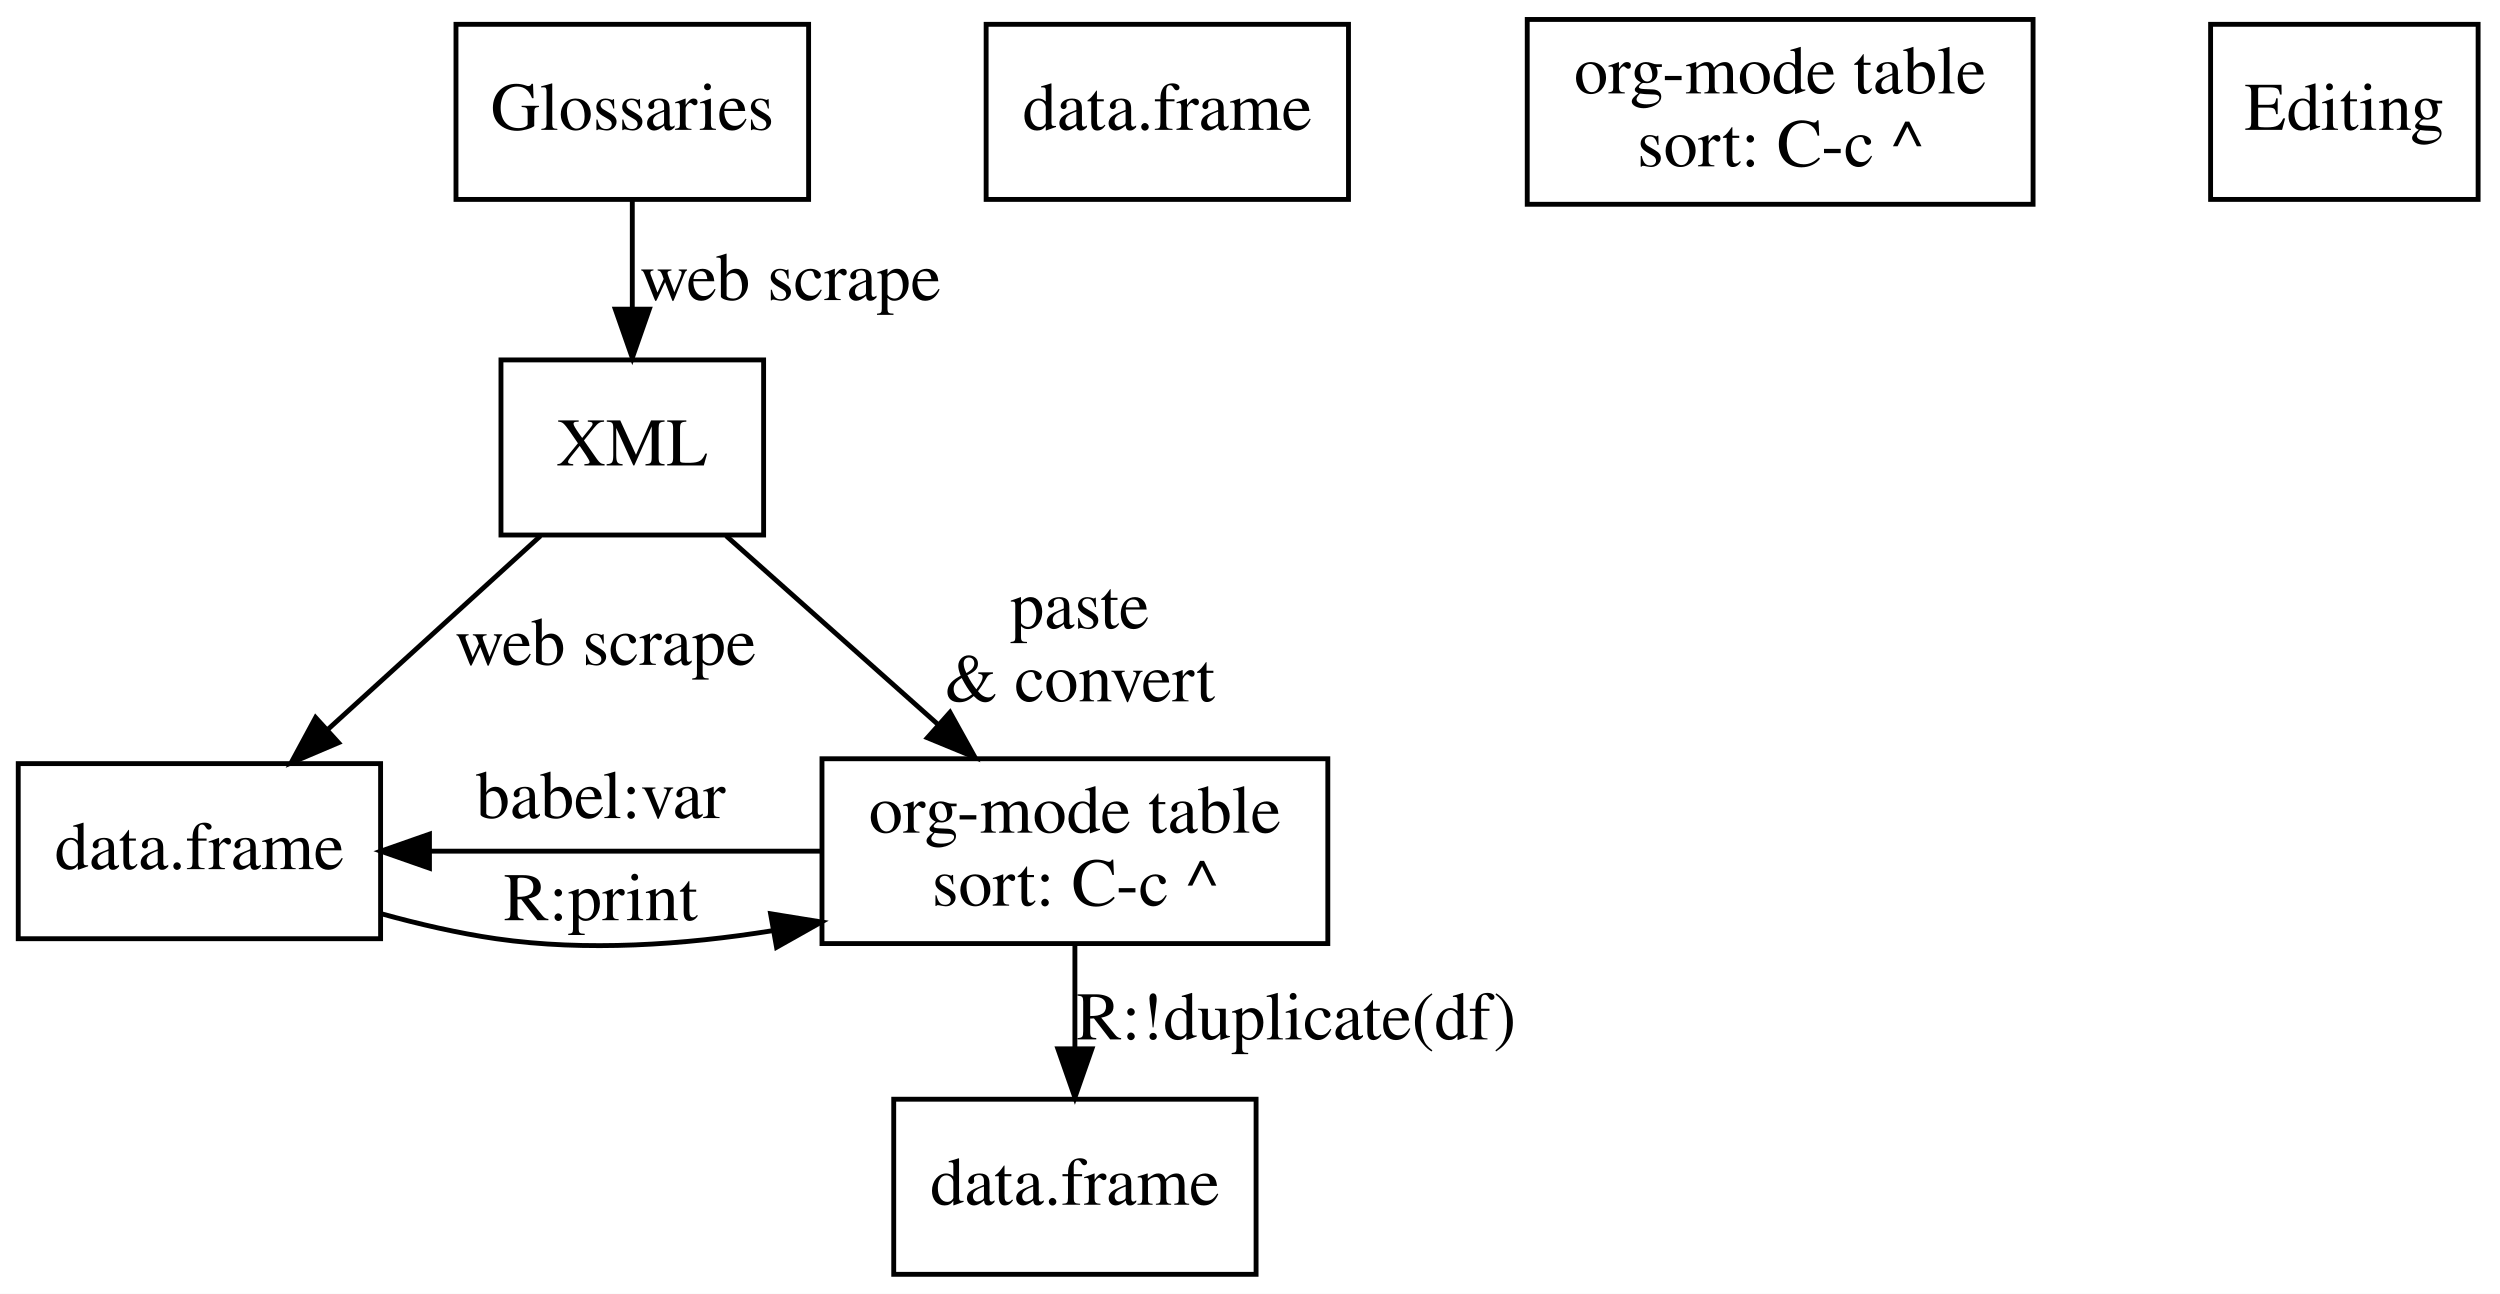
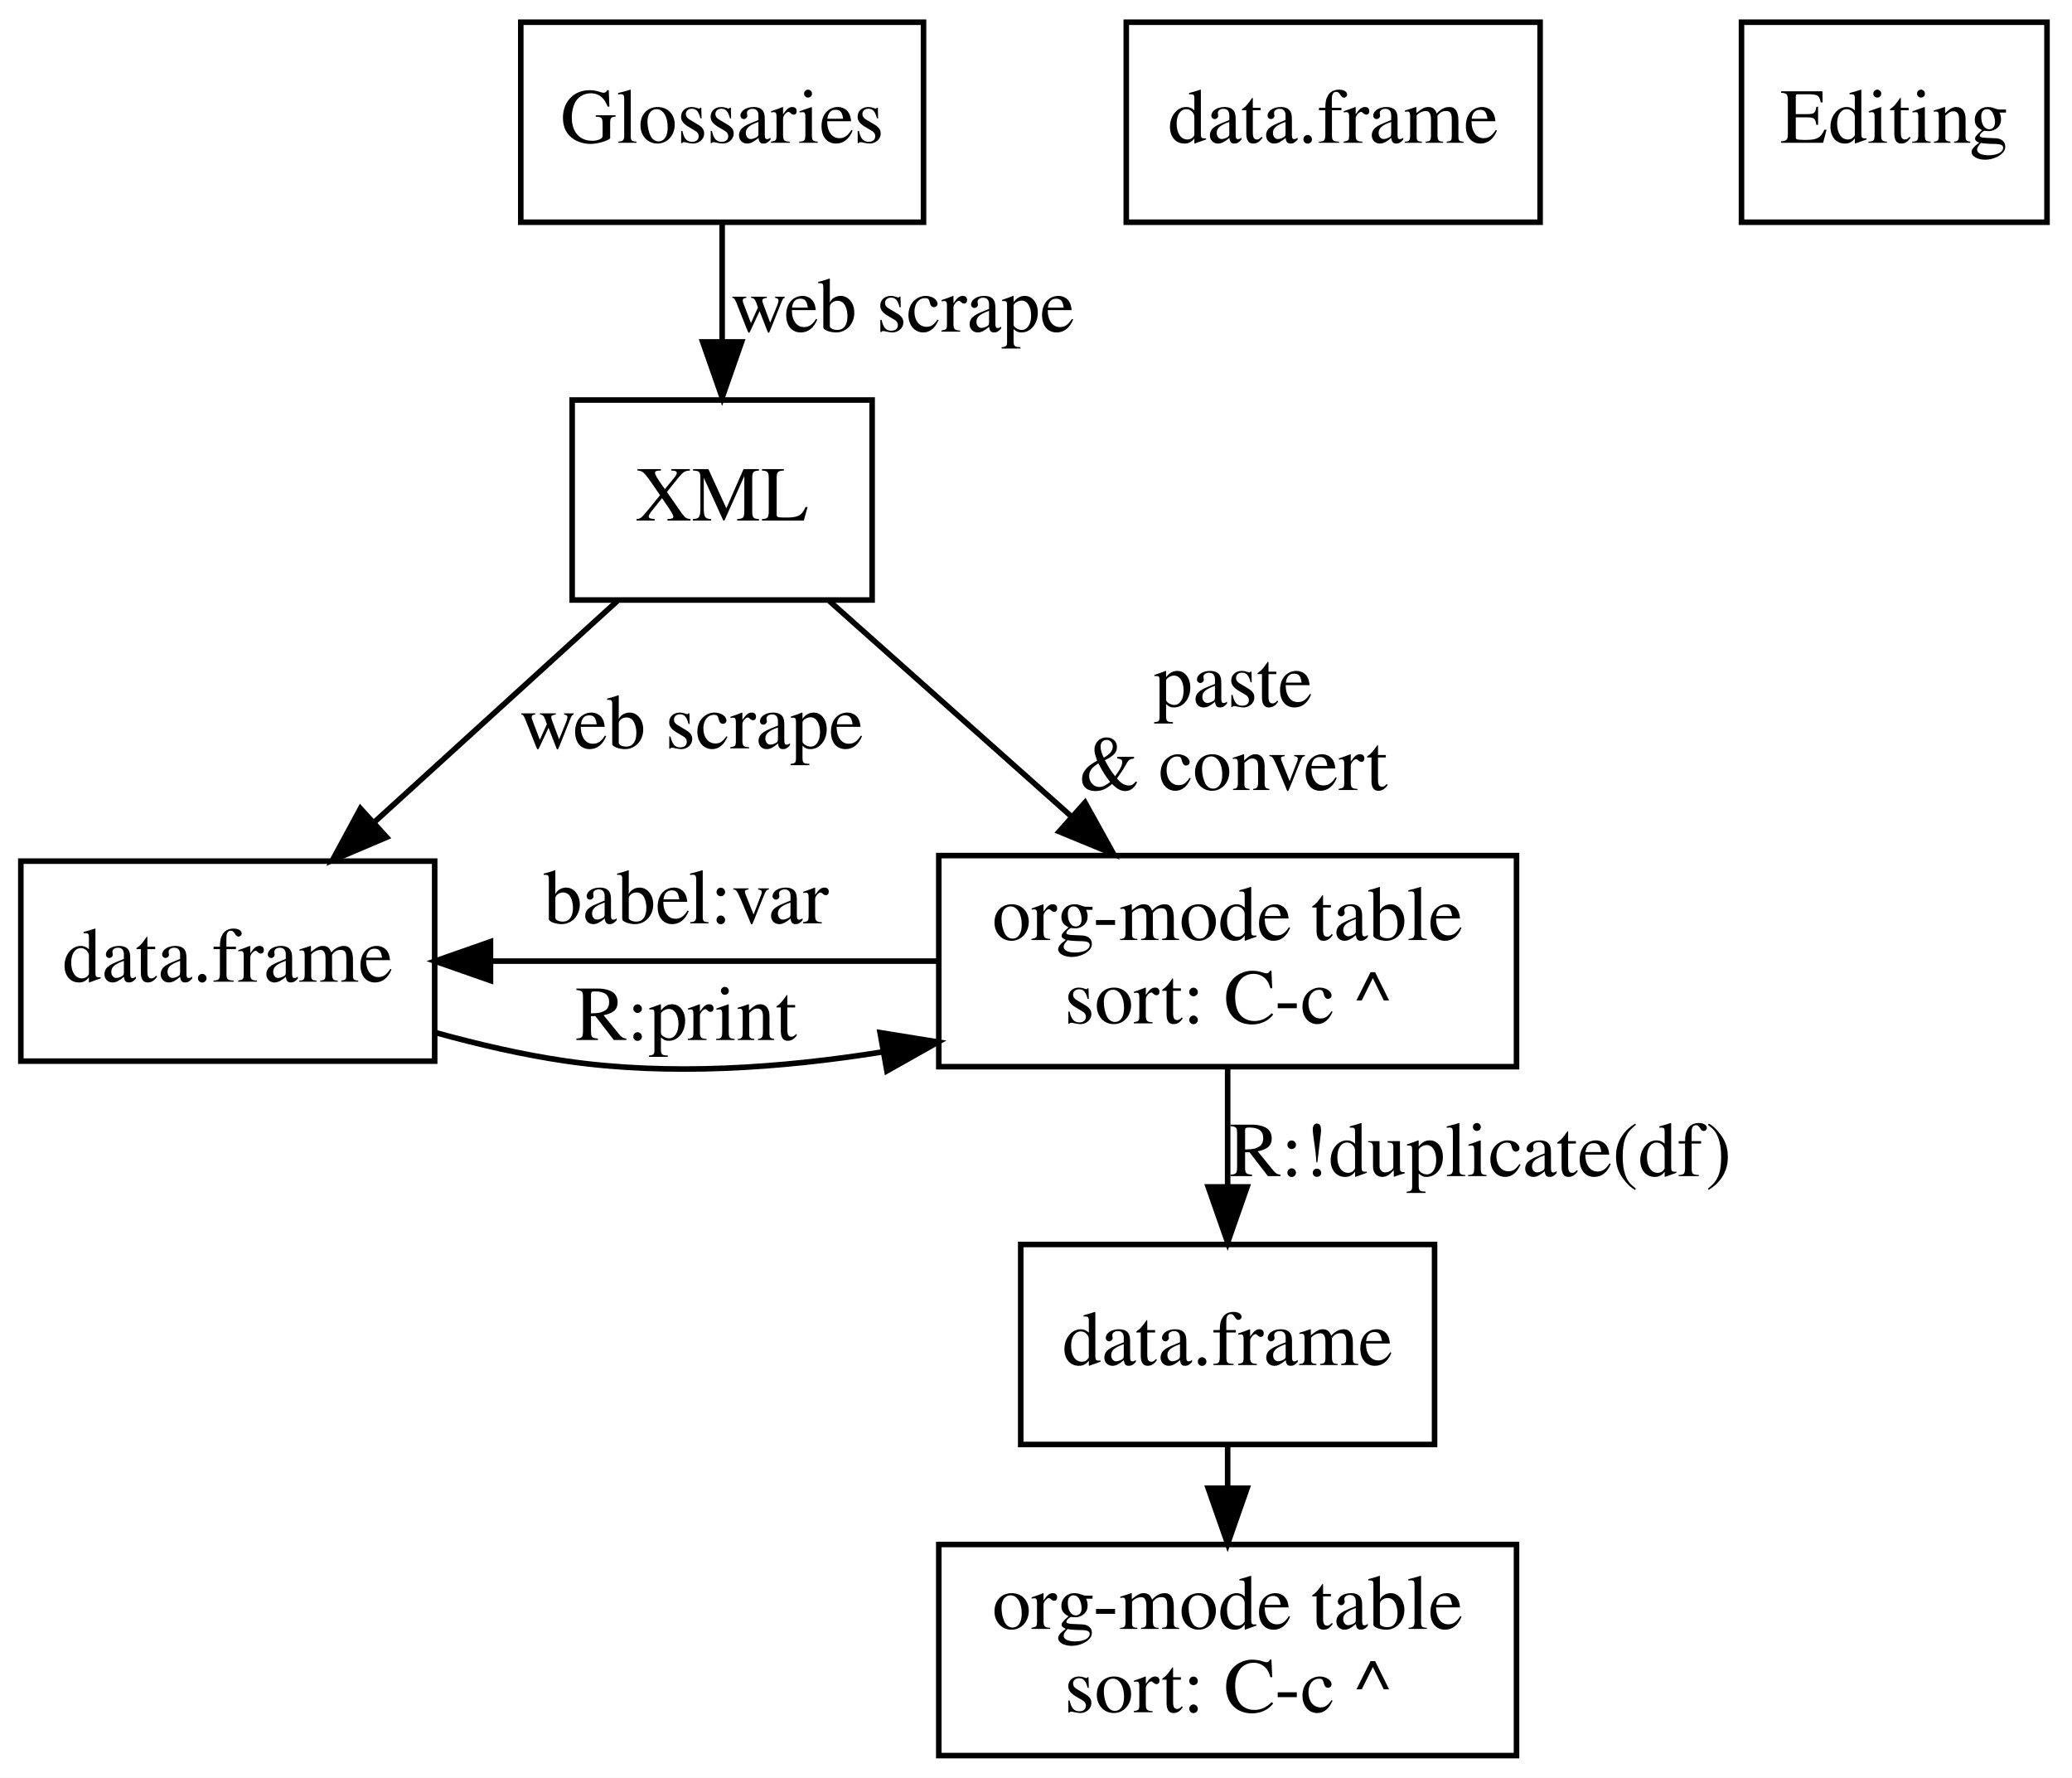
- <svg xmlns="http://www.w3.org/2000/svg" width="514pt" height="266pt" viewBox="0.00 0.00 514.00 266.00">
-   <g id="graph0" class="graph" transform="scale(1 1) rotate(0) translate(4 262)">
-     <polygon fill="white" stroke="none" points="-4,4 -4,-262 510,-262 510,4 -4,4" />
+ <svg xmlns="http://www.w3.org/2000/svg" width="373pt" height="320pt" viewBox="0.00 0.00 373.00 320.00">
+   <g id="graph0" class="graph" transform="scale(1 1) rotate(0) translate(4 316)">
+     <polygon fill="white" stroke="none" points="-4,4 -4,-316 369,-316 369,4 -4,4" />
    <g id="node1" class="node">
-       <polygon fill="none" stroke="black" points="162.25,-257 89.75,-257 89.75,-221 162.25,-221 162.25,-257" />
-       <text text-anchor="middle" x="126" y="-235.3" font-family="Times,serif" font-size="14.00">Glossaries</text>
+       <polygon fill="none" stroke="black" points="162.25,-312 89.75,-312 89.75,-276 162.25,-276 162.25,-312" />
+       <text text-anchor="middle" x="126" y="-290.3" font-family="Times,serif" font-size="14.00">Glossaries</text>
    </g>
    <g id="node2" class="node">
-       <polygon fill="none" stroke="black" points="153,-188 99,-188 99,-152 153,-152 153,-188" />
-       <text text-anchor="middle" x="126" y="-166.3" font-family="Times,serif" font-size="14.00">XML</text>
+       <polygon fill="none" stroke="black" points="153,-244 99,-244 99,-208 153,-208 153,-244" />
+       <text text-anchor="middle" x="126" y="-222.3" font-family="Times,serif" font-size="14.00">XML</text>
    </g>
    <g id="edge1" class="edge">
-       <path fill="none" stroke="black" d="M126,-220.746C126,-213.999 126,-206.093 126,-198.594" />
-       <polygon fill="black" stroke="black" points="129.5,-198.429 126,-188.429 122.5,-198.429 129.5,-198.429" />
-       <text text-anchor="middle" x="158.5" y="-200.3" font-family="Times,serif" font-size="14.00"> web scrape</text>
+       <path fill="none" stroke="black" d="M126,-275.659C126,-269.193 126,-261.682 126,-254.525" />
+       <polygon fill="black" stroke="black" points="129.5,-254.454 126,-244.454 122.5,-254.454 129.5,-254.454" />
+       <text text-anchor="middle" x="158.5" y="-256.3" font-family="Times,serif" font-size="14.00"> web scrape</text>
    </g>
    <g id="node3" class="node">
-       <polygon fill="none" stroke="black" points="74.25,-105 -0.25,-105 -0.25,-69 74.25,-69 74.25,-105" />
-       <text text-anchor="middle" x="37" y="-83.3" font-family="Times,serif" font-size="14.00">data.frame</text>
+       <polygon fill="none" stroke="black" points="74.25,-161 -0.25,-161 -0.25,-125 74.25,-125 74.25,-161" />
+       <text text-anchor="middle" x="37" y="-139.3" font-family="Times,serif" font-size="14.00">data.frame</text>
    </g>
    <g id="edge2" class="edge">
-       <path fill="none" stroke="black" d="M107.125,-151.822C94.382,-140.224 77.385,-124.755 63.316,-111.951" />
-       <polygon fill="black" stroke="black" points="65.599,-109.296 55.847,-105.153 60.887,-114.473 65.599,-109.296" />
-       <text text-anchor="middle" x="120.5" y="-125.3" font-family="Times,serif" font-size="14.00"> web scrape</text>
+       <path fill="none" stroke="black" d="M107.125,-207.822C94.382,-196.224 77.385,-180.755 63.316,-167.951" />
+       <polygon fill="black" stroke="black" points="65.599,-165.296 55.847,-161.153 60.887,-170.473 65.599,-165.296" />
+       <text text-anchor="middle" x="120.5" y="-181.3" font-family="Times,serif" font-size="14.00"> web scrape</text>
    </g>
    <g id="node6" class="node">
-       <polygon fill="none" stroke="black" points="269,-106 165,-106 165,-68 269,-68 269,-106" />
-       <text text-anchor="middle" x="217" y="-90.8" font-family="Times,serif" font-size="14.00">org-mode table </text>
-       <text text-anchor="middle" x="217" y="-75.8" font-family="Times,serif" font-size="14.00"> sort: C-c ^ </text>
+       <polygon fill="none" stroke="black" points="269,-162 165,-162 165,-124 269,-124 269,-162" />
+       <text text-anchor="middle" x="217" y="-146.8" font-family="Times,serif" font-size="14.00">org-mode table </text>
+       <text text-anchor="middle" x="217" y="-131.8" font-family="Times,serif" font-size="14.00"> sort: C-c ^ </text>
    </g>
    <g id="edge3" class="edge">
-       <path fill="none" stroke="black" d="M145.299,-151.822C157.977,-140.537 174.771,-125.588 188.92,-112.995" />
-       <polygon fill="black" stroke="black" points="191.322,-115.542 196.464,-106.279 186.668,-110.313 191.322,-115.542" />
-       <text text-anchor="middle" x="218" y="-132.8" font-family="Times,serif" font-size="14.00"> paste </text>
-       <text text-anchor="middle" x="218" y="-117.8" font-family="Times,serif" font-size="14.00">&amp; convert</text>
+       <path fill="none" stroke="black" d="M145.299,-207.822C157.977,-196.537 174.771,-181.588 188.92,-168.995" />
+       <polygon fill="black" stroke="black" points="191.322,-171.542 196.464,-162.279 186.668,-166.313 191.322,-171.542" />
+       <text text-anchor="middle" x="218" y="-188.8" font-family="Times,serif" font-size="14.00"> paste </text>
+       <text text-anchor="middle" x="218" y="-173.8" font-family="Times,serif" font-size="14.00">&amp; convert</text>
    </g>
    <g id="edge4" class="edge">
-       <path fill="none" stroke="black" d="M74.37,-74.142C82.094,-72.005 90.241,-70.121 98,-69 116.496,-66.328 136.593,-67.72 154.914,-70.663" />
-       <polygon fill="black" stroke="black" points="154.43,-74.131 164.889,-72.441 155.659,-67.24 154.43,-74.131" />
-       <text text-anchor="middle" x="119.5" y="-72.8" font-family="Times,serif" font-size="14.00"> R:print</text>
+       <path fill="none" stroke="black" d="M74.37,-130.142C82.094,-128.005 90.241,-126.121 98,-125 116.496,-122.328 136.593,-123.72 154.914,-126.663" />
+       <polygon fill="black" stroke="black" points="154.43,-130.131 164.889,-128.441 155.659,-123.24 154.43,-130.131" />
+       <text text-anchor="middle" x="119.5" y="-128.8" font-family="Times,serif" font-size="14.00"> R:print</text>
    </g>
    <g id="node4" class="node">
-       <polygon fill="none" stroke="black" points="254.25,-36 179.75,-36 179.75,-0 254.25,-0 254.25,-36" />
-       <text text-anchor="middle" x="217" y="-14.3" font-family="Times,serif" font-size="14.00">data.frame</text>
+       <polygon fill="none" stroke="black" points="254.25,-92 179.75,-92 179.75,-56 254.25,-56 254.25,-92" />
+       <text text-anchor="middle" x="217" y="-70.3" font-family="Times,serif" font-size="14.00">data.frame</text>
+     </g>
+     <g id="node7" class="node">
+       <polygon fill="none" stroke="black" points="269,-38 165,-38 165,-0 269,-0 269,-38" />
+       <text text-anchor="middle" x="217" y="-22.8" font-family="Times,serif" font-size="14.00">org-mode table </text>
+       <text text-anchor="middle" x="217" y="-7.8" font-family="Times,serif" font-size="14.00"> sort: C-c ^ </text>
+     </g>
+     <g id="edge7" class="edge">
+       <path fill="none" stroke="black" d="M217,-55.939C217,-53.45 217,-50.833 217,-48.194" />
+       <polygon fill="black" stroke="black" points="220.5,-48.126 217,-38.126 213.5,-48.126 220.5,-48.126" />
    </g>
    <g id="node5" class="node">
-       <polygon fill="none" stroke="black" points="273.25,-257 198.75,-257 198.75,-221 273.25,-221 273.25,-257" />
-       <text text-anchor="middle" x="236" y="-235.3" font-family="Times,serif" font-size="14.00">data.frame</text>
+       <polygon fill="none" stroke="black" points="273.25,-312 198.75,-312 198.75,-276 273.25,-276 273.25,-312" />
+       <text text-anchor="middle" x="236" y="-290.3" font-family="Times,serif" font-size="14.00">data.frame</text>
    </g>
    <g id="edge5" class="edge">
-       <path fill="none" stroke="black" d="M164.736,-87C139.397,-87 109.184,-87 84.504,-87" />
-       <polygon fill="black" stroke="black" points="84.296,-83.5 74.296,-87 84.296,-90.5 84.296,-83.5" />
-       <text text-anchor="middle" x="119.5" y="-93.8" font-family="Times,serif" font-size="14.00"> babel:var</text>
+       <path fill="none" stroke="black" d="M164.736,-143C139.397,-143 109.184,-143 84.504,-143" />
+       <polygon fill="black" stroke="black" points="84.296,-139.5 74.296,-143 84.296,-146.5 84.296,-139.5" />
+       <text text-anchor="middle" x="119.5" y="-149.8" font-family="Times,serif" font-size="14.00"> babel:var</text>
    </g>
    <g id="edge6" class="edge">
-       <path fill="none" stroke="black" d="M217,-67.692C217,-61.132 217,-53.586 217,-46.423" />
-       <polygon fill="black" stroke="black" points="220.5,-46.363 217,-36.363 213.5,-46.363 220.5,-46.363" />
-       <text text-anchor="middle" x="262.5" y="-48.3" font-family="Times,serif" font-size="14.00"> R:!duplicate(df)</text>
-     </g>
-     <g id="node7" class="node">
-       <polygon fill="none" stroke="black" points="414,-258 310,-258 310,-220 414,-220 414,-258" />
-       <text text-anchor="middle" x="362" y="-242.8" font-family="Times,serif" font-size="14.00">org-mode table </text>
-       <text text-anchor="middle" x="362" y="-227.8" font-family="Times,serif" font-size="14.00"> sort: C-c ^ </text>
+       <path fill="none" stroke="black" d="M217,-123.692C217,-117.132 217,-109.586 217,-102.423" />
+       <polygon fill="black" stroke="black" points="220.5,-102.363 217,-92.363 213.5,-102.363 220.5,-102.363" />
+       <text text-anchor="middle" x="262.5" y="-104.3" font-family="Times,serif" font-size="14.00"> R:!duplicate(df)</text>
    </g>
    <g id="node8" class="node">
-       <polygon fill="none" stroke="black" points="505.5,-257 450.5,-257 450.5,-221 505.5,-221 505.5,-257" />
-       <text text-anchor="middle" x="478" y="-235.3" font-family="Times,serif" font-size="14.00">Editing</text>
+       <polygon fill="none" stroke="black" points="364.5,-312 309.5,-312 309.5,-276 364.5,-276 364.5,-312" />
+       <text text-anchor="middle" x="337" y="-290.3" font-family="Times,serif" font-size="14.00">Editing</text>
    </g>
  </g>
</svg>
